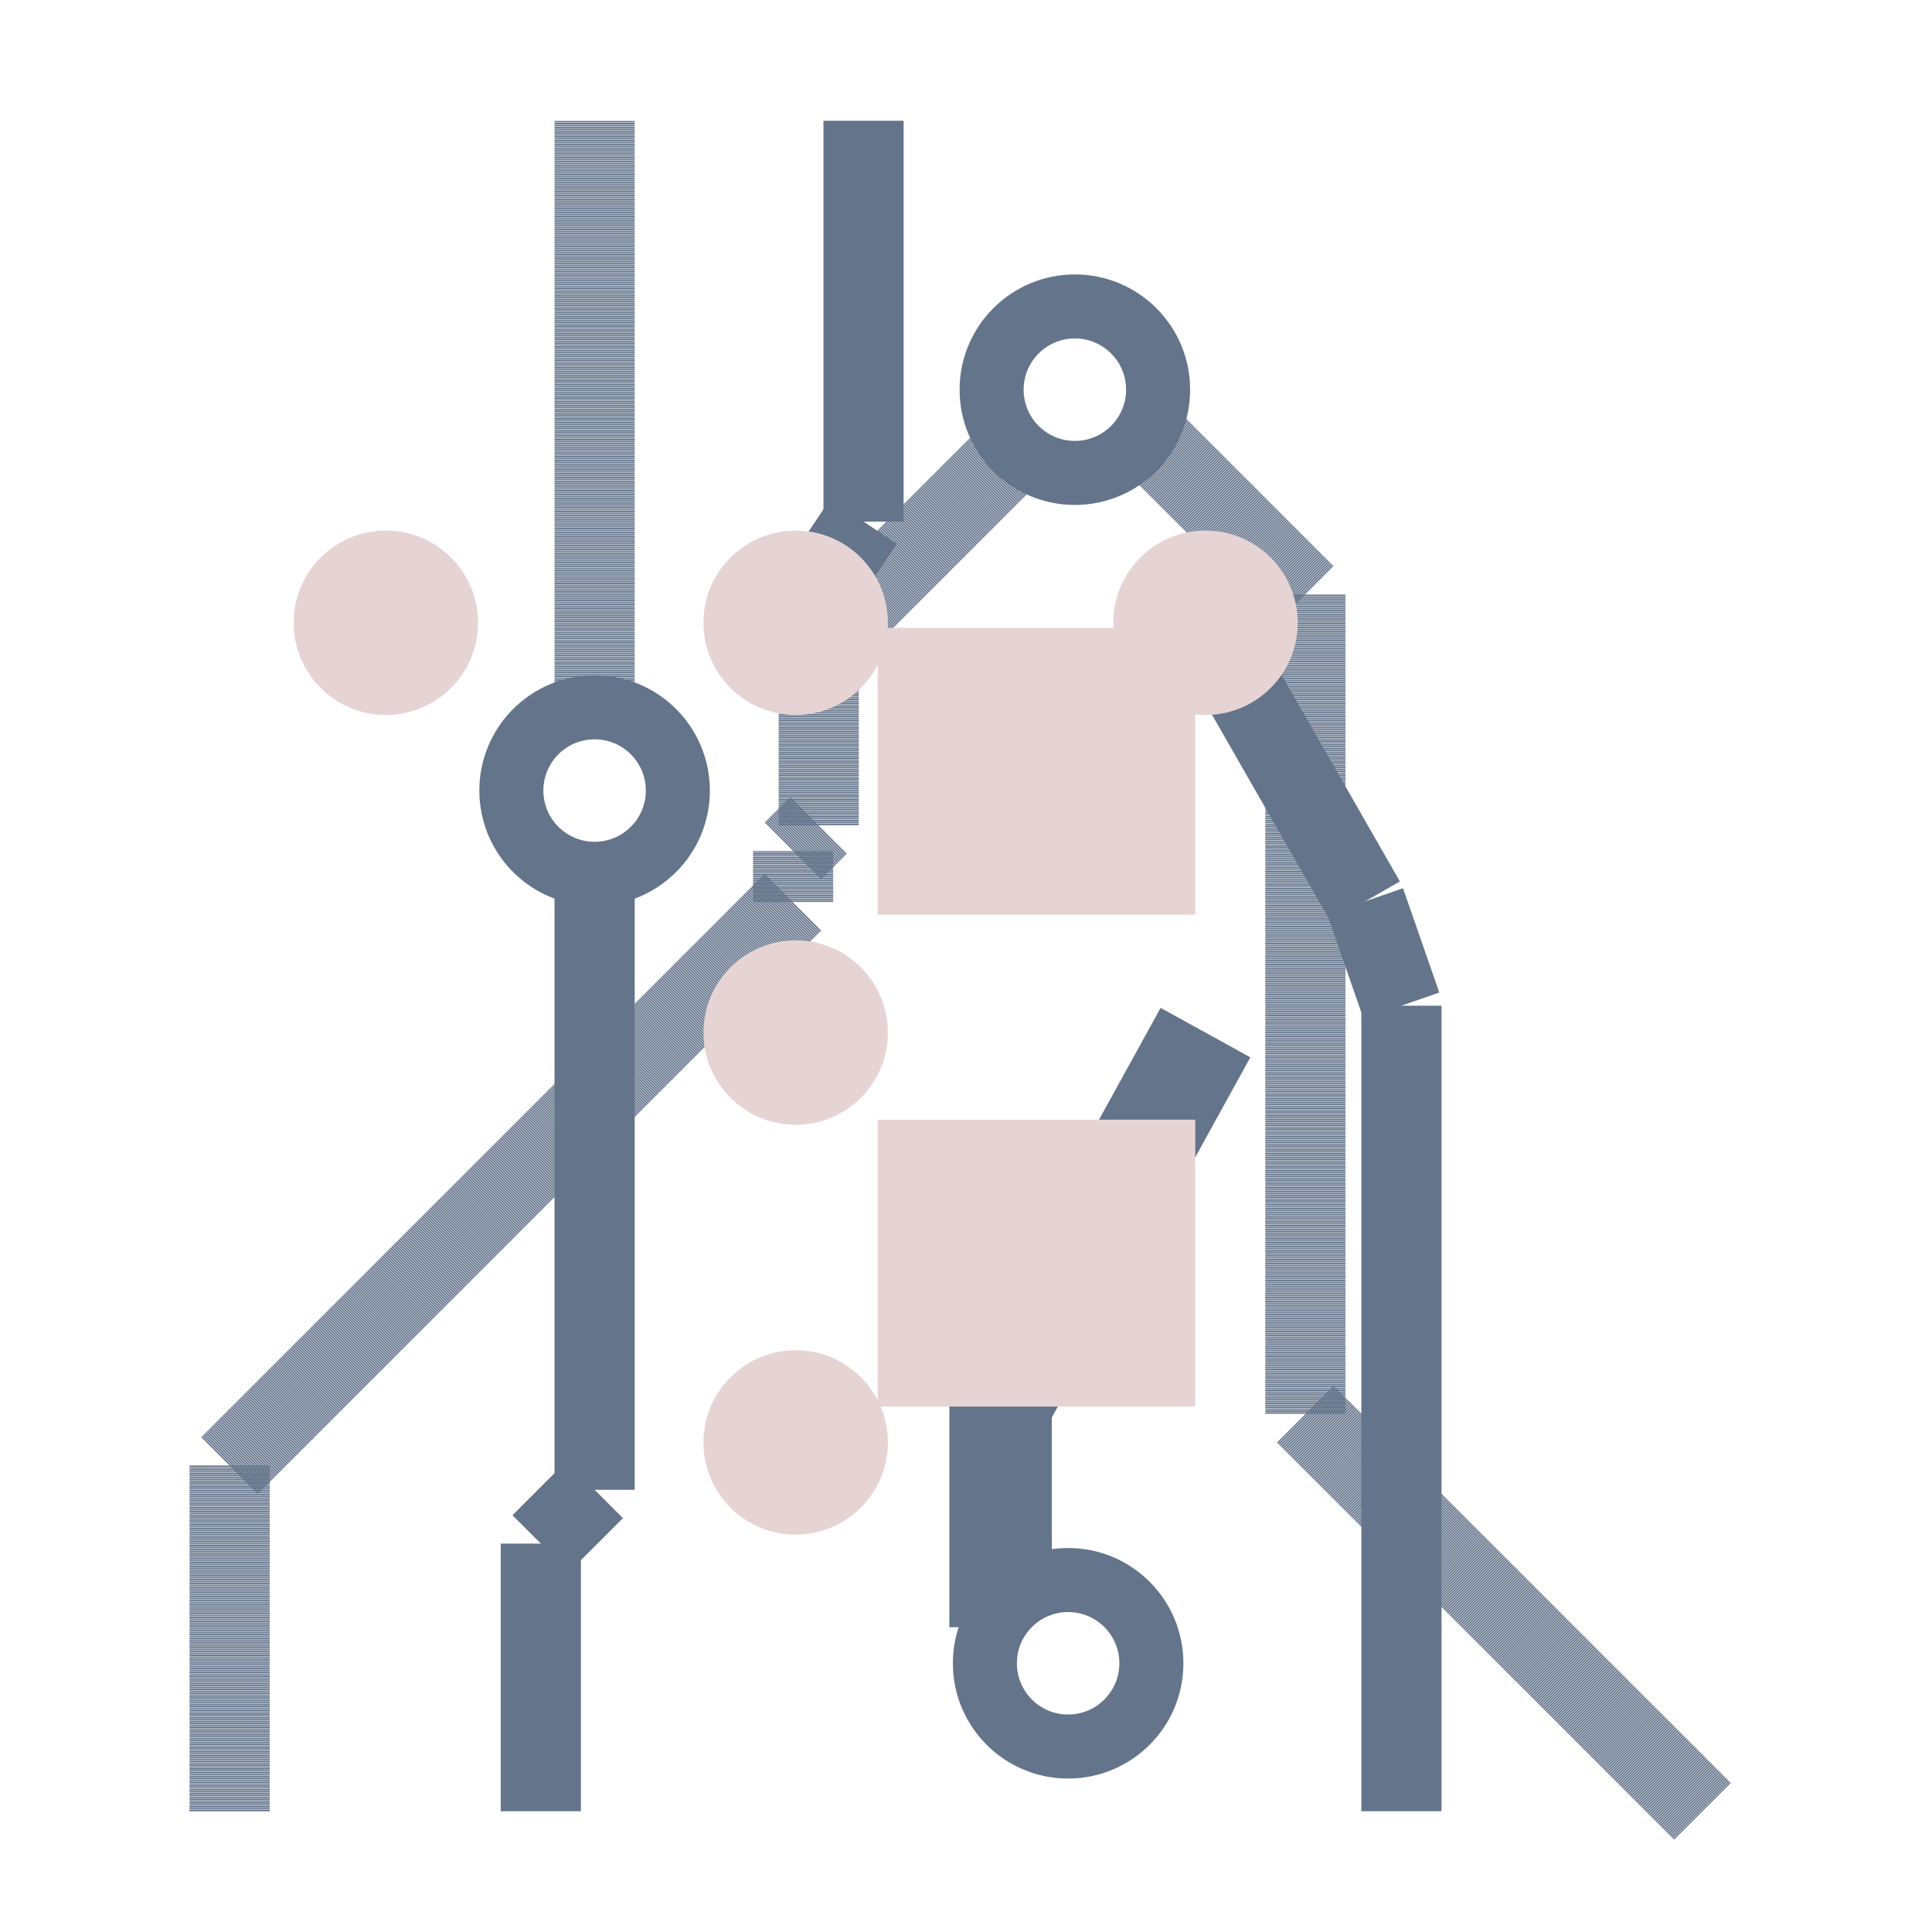
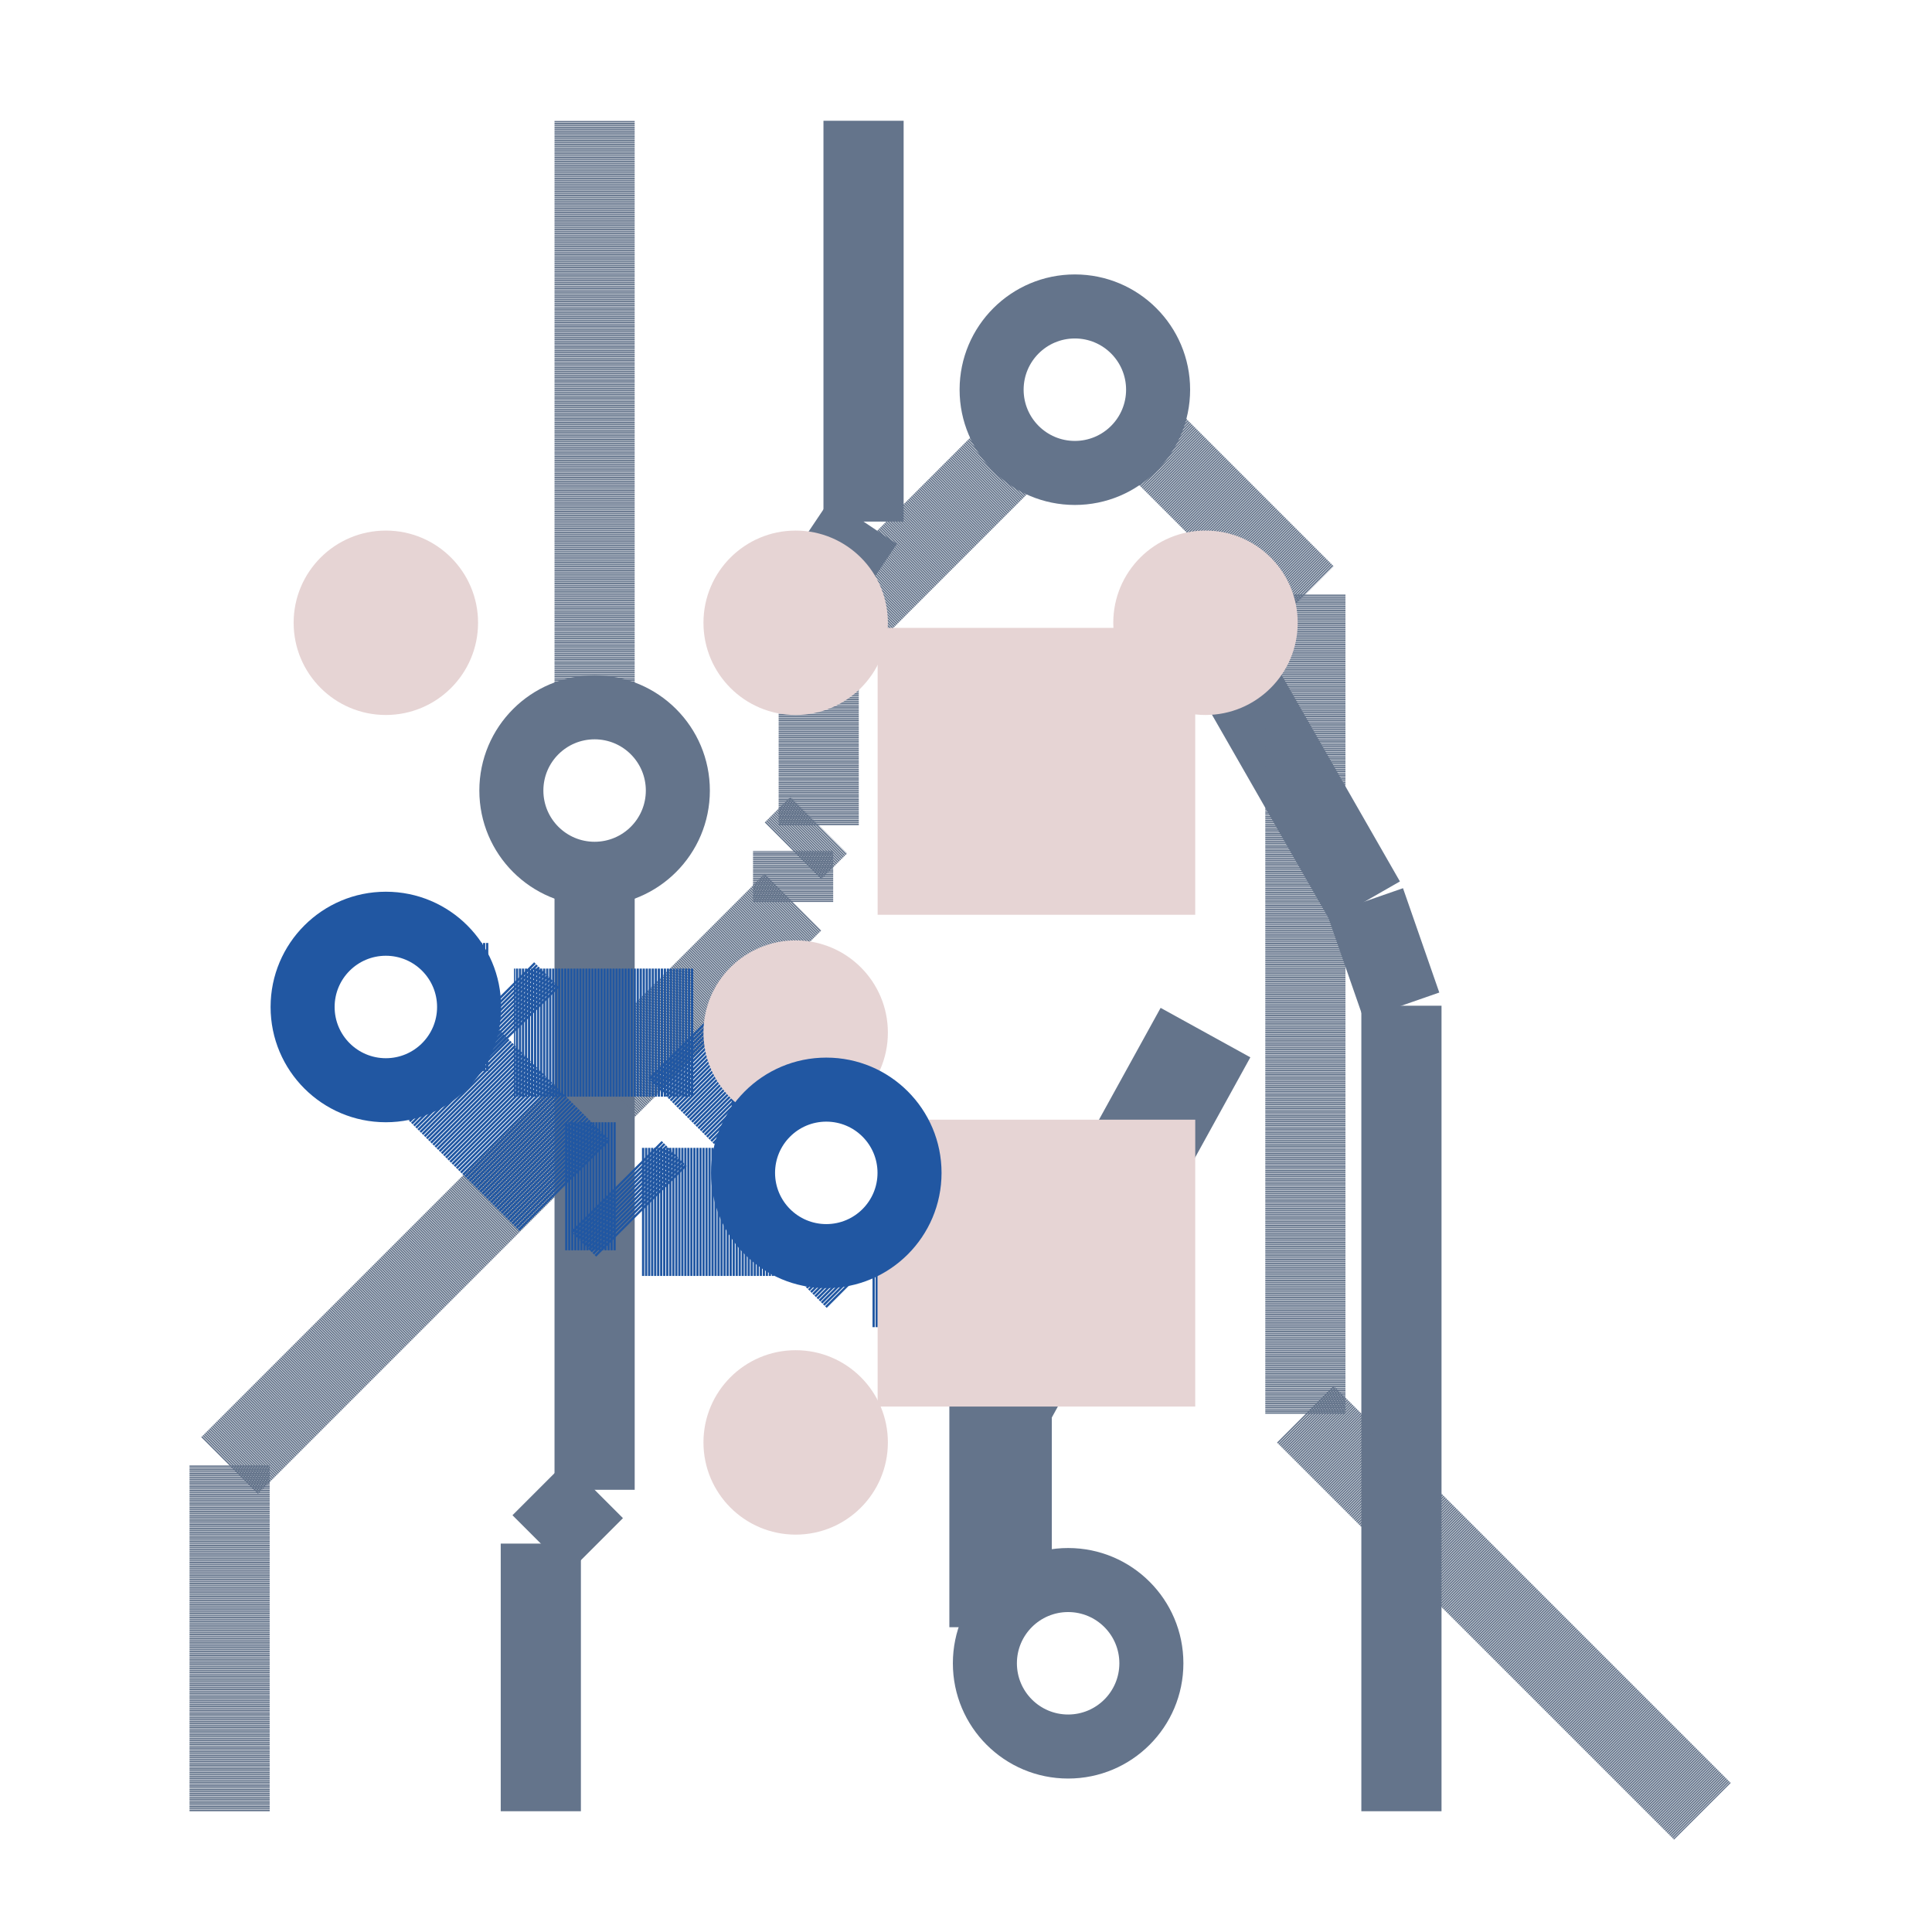
<svg xmlns="http://www.w3.org/2000/svg" width="640" height="640" viewBox="0 0 640 640">
  <rect width="100%" height="100%" fill="white" />
  <g>
    <polyline data-points="18.1125,11.5 18.1125,13.0725" data-type="line" data-label="source_net_47" points="464.242,600 464.242,333.152" fill="none" stroke="#64748b" stroke-linejoin="round" stroke-width="26.558" />
  </g>
  <g>
    <polyline data-points="18.1125,13.0725 18.04164834647754,13.27616450736338" data-type="line" data-label="source_net_47" points="464.242,333.152 452.219,298.59" fill="none" stroke="#64748b" stroke-linejoin="round" stroke-width="26.558" />
  </g>
  <g>
    <polyline data-points="18.04164834647754,13.27616450736338 17.729999999999997,13.82" data-type="line" data-label="source_net_47" points="452.219,298.59 399.333,206.303" fill="none" stroke="#64748b" stroke-linejoin="round" stroke-width="26.558" />
  </g>
  <g>
    <polyline data-points="16.432499999999997,11.5 16.432499999999997,12.022499999999999" data-type="line" data-label="source_net_32" points="179.152,600 179.152,511.333" fill="none" stroke="#64748b" stroke-linejoin="round" stroke-width="26.558" />
  </g>
  <g>
    <polyline data-points="16.432499999999997,12.022499999999999 16.5375,12.1275" data-type="line" data-label="source_net_32" points="179.152,511.333 196.97,493.515" fill="none" stroke="#64748b" stroke-linejoin="round" stroke-width="26.558" />
  </g>
  <g>
    <polyline data-points="16.5375,12.1275 16.5375,13.4925" data-type="line" data-label="source_net_32" points="196.97,493.515 196.97,261.879" fill="none" stroke="#64748b" stroke-linejoin="round" stroke-width="26.558" />
  </g>
  <g>
    <polyline data-points="16.5375,13.4925 16.5375,14.8" data-type="line" data-label="source_net_32" points="196.97,261.879 196.97,40" fill="none" stroke="#64748b" stroke-linejoin="round" stroke-width="26.558" stroke-dasharray="0.47 0.157" />
  </g>
  <g>
    <polyline data-points="17.0625,14.8 17.0625,14.0175" data-type="line" data-label="source_net_32" points="286.061,40 286.061,172.788" fill="none" stroke="#64748b" stroke-linejoin="round" stroke-width="26.558" />
  </g>
  <g>
    <polyline data-points="17.0625,14.0175 16.93,13.82" data-type="line" data-label="source_net_32" points="286.061,172.788 263.576,206.303" fill="none" stroke="#64748b" stroke-linejoin="round" stroke-width="26.558" />
  </g>
  <g>
    <polyline data-points="15.825000000000001,11.5 15.825000000000001,12.175" data-type="line" data-label="source_net_30" points="76.061,600 76.061,485.455" fill="none" stroke="#64748b" stroke-linejoin="round" stroke-width="26.558" stroke-dasharray="0.47 0.157" />
  </g>
  <g>
    <polyline data-points="15.825000000000001,12.175 16.925,13.275000000000002" data-type="line" data-label="source_net_30" points="76.061,485.455 262.727,298.788" fill="none" stroke="#64748b" stroke-linejoin="round" stroke-width="26.558" stroke-dasharray="0.47 0.157" />
  </g>
  <g>
    <polyline data-points="16.925,13.275000000000002 16.925,13.375" data-type="line" data-label="source_net_30" points="262.727,298.788 262.727,281.818" fill="none" stroke="#64748b" stroke-linejoin="round" stroke-width="26.558" stroke-dasharray="0.47 0.157" />
  </g>
  <g>
    <polyline data-points="16.925,13.375 16.975,13.425" data-type="line" data-label="source_net_30" points="262.727,281.818 271.212,273.333" fill="none" stroke="#64748b" stroke-linejoin="round" stroke-width="26.558" stroke-dasharray="0.47 0.157" />
  </g>
  <g>
    <polyline data-points="16.975,13.425 16.975,13.775000000000002" data-type="line" data-label="source_net_30" points="271.212,273.333 271.212,213.939" fill="none" stroke="#64748b" stroke-linejoin="round" stroke-width="26.558" stroke-dasharray="0.47 0.157" />
  </g>
  <g>
    <polyline data-points="16.975,13.775000000000002 17.475,14.275000000000002" data-type="line" data-label="source_net_30" points="271.212,213.939 356.061,129.091" fill="none" stroke="#64748b" stroke-linejoin="round" stroke-width="26.558" stroke-dasharray="0.47 0.157" />
  </g>
  <g>
    <polyline data-points="17.475,14.275000000000002 17.525000000000002,14.275000000000002" data-type="line" data-label="source_net_30" points="356.061,129.091 364.545,129.091" fill="none" stroke="#64748b" stroke-linejoin="round" stroke-width="26.558" stroke-dasharray="0.47 0.157" />
  </g>
  <g>
    <polyline data-points="17.525000000000002,14.275000000000002 17.925,13.875" data-type="line" data-label="source_net_30" points="364.545,129.091 432.424,196.97" fill="none" stroke="#64748b" stroke-linejoin="round" stroke-width="26.558" stroke-dasharray="0.47 0.157" />
  </g>
  <g>
    <polyline data-points="17.925,13.875 17.925,12.275000000000002" data-type="line" data-label="source_net_30" points="432.424,196.97 432.424,468.485" fill="none" stroke="#64748b" stroke-linejoin="round" stroke-width="26.558" stroke-dasharray="0.47 0.157" />
  </g>
  <g>
    <polyline data-points="17.925,12.275000000000002 18.7,11.500000000000004" data-type="line" data-label="source_net_30" points="432.424,468.485 563.939,600" fill="none" stroke="#64748b" stroke-linejoin="round" stroke-width="26.558" stroke-dasharray="0.47 0.157" />
  </g>
  <g>
    <polyline data-points="17.729999999999997,13.02 17.33,12.294329412688144" data-type="line" data-label="source_net_51" points="399.333,342.061 331.455,465.205" fill="none" stroke="#64748b" stroke-linejoin="round" stroke-width="33.939" />
  </g>
  <g>
    <polyline data-points="17.33,12.294329412688144 17.33,11.859219620662364" data-type="line" data-label="source_net_51" points="331.455,465.205 331.455,539.042" fill="none" stroke="#64748b" stroke-linejoin="round" stroke-width="33.939" />
  </g>
  <g>
    <polyline data-points="17.33,11.859219620662364 17.461869681436248,11.788844630631196" data-type="line" data-label="source_net_51" points="331.455,539.042 353.832,550.984" fill="none" stroke="#64748b" stroke-linejoin="round" stroke-width="33.939" />
  </g>
  <g>
+     <polyline data-points="16.93,13.02 16.93,12.82" data-type="line" data-label="source_net_50" points="263.576,342.061 263.576,376" fill="none" stroke="#2157a2" stroke-linejoin="round" stroke-width="42.424" />
+   </g>
+   <g>
+     <polyline data-points="16.93,12.82 16.98,12.77" data-type="line" data-label="source_net_50" points="263.576,376 272.061,384.485" fill="none" stroke="#2157a2" stroke-linejoin="round" stroke-width="42.424" />
+   </g>
+   <g>
+     <polyline data-points="16.98,12.77 16.989765624999997,12.746171875" data-type="line" data-label="source_net_50" points="272.061,384.485 273.718,388.528" fill="none" stroke="#2157a2" stroke-linejoin="round" stroke-width="42.424" />
+   </g>
+   <g>
+     <polyline data-points="16.989765624999997,12.746171875 16.98,12.77" data-type="line" data-label="source_net_50" points="273.718,388.528 272.061,384.485" fill="none" stroke="#2157a2" stroke-linejoin="round" stroke-width="42.424" stroke-dasharray="0.75 0.25" />
+   </g>
+   <g>
+     <polyline data-points="16.98,12.77 16.73,13.02" data-type="line" data-label="source_net_50" points="272.061,384.485 229.636,342.061" fill="none" stroke="#2157a2" stroke-linejoin="round" stroke-width="42.424" stroke-dasharray="0.75 0.25" />
+   </g>
+   <g>
+     <polyline data-points="16.73,13.02 16.380000000000003,13.02" data-type="line" data-label="source_net_50" points="229.636,342.061 170.242,342.061" fill="none" stroke="#2157a2" stroke-linejoin="round" stroke-width="42.424" stroke-dasharray="0.75 0.25" />
+   </g>
+   <g>
+     <polyline data-points="16.380000000000003,13.02 16.330000000000002,13.07" data-type="line" data-label="source_net_50" points="170.242,342.061 161.758,333.576" fill="none" stroke="#2157a2" stroke-linejoin="round" stroke-width="42.424" stroke-dasharray="0.75 0.25" />
+   </g>
+   <g>
+     <polyline data-points="16.330000000000002,13.07 16.130000000000003,13.07" data-type="line" data-label="source_net_50" points="161.758,333.576 127.818,333.576" fill="none" stroke="#2157a2" stroke-linejoin="round" stroke-width="42.424" stroke-dasharray="0.75 0.25" />
+   </g>
+   <g>
+     <polyline data-points="16.130000000000003,13.07 16.48,12.72" data-type="line" data-label="source_net_50" points="127.818,333.576 187.212,392.97" fill="none" stroke="#2157a2" stroke-linejoin="round" stroke-width="42.424" stroke-dasharray="0.75 0.25" />
+   </g>
+   <g>
+     <polyline data-points="16.48,12.72 16.580000000000002,12.72" data-type="line" data-label="source_net_50" points="187.212,392.97 204.182,392.97" fill="none" stroke="#2157a2" stroke-linejoin="round" stroke-width="42.424" stroke-dasharray="0.75 0.25" />
+   </g>
+   <g>
+     <polyline data-points="16.580000000000002,12.72 16.630000000000003,12.67" data-type="line" data-label="source_net_50" points="204.182,392.97 212.667,401.455" fill="none" stroke="#2157a2" stroke-linejoin="round" stroke-width="42.424" stroke-dasharray="0.75 0.25" />
+   </g>
+   <g>
+     <polyline data-points="16.630000000000003,12.67 16.98,12.67" data-type="line" data-label="source_net_50" points="212.667,401.455 272.061,401.455" fill="none" stroke="#2157a2" stroke-linejoin="round" stroke-width="42.424" stroke-dasharray="0.75 0.25" />
+   </g>
+   <g>
+     <polyline data-points="16.98,12.67 17.080000000000002,12.57" data-type="line" data-label="source_net_50" points="272.061,401.455 289.03,418.424" fill="none" stroke="#2157a2" stroke-linejoin="round" stroke-width="42.424" stroke-dasharray="0.75 0.25" />
+   </g>
+   <g>
+     <polyline data-points="17.080000000000002,12.57 17.380000000000003,12.57" data-type="line" data-label="source_net_50" points="289.03,418.424 339.939,418.424" fill="none" stroke="#2157a2" stroke-linejoin="round" stroke-width="42.424" stroke-dasharray="0.75 0.25" />
+   </g>
+   <g>
+     <polyline data-points="17.380000000000003,12.57 17.4,12.57" data-type="line" data-label="source_net_50" points="339.939,418.424 343.333,418.424" fill="none" stroke="#2157a2" stroke-linejoin="round" stroke-width="42.424" stroke-dasharray="0.75 0.25" />
+   </g>
+   <g>
    <rect data-type="rect" data-label="source_net_50, pcb_port_1266" data-x="17.4" data-y="12.57" x="290.727" y="370.909" width="105.212" height="95.03" fill="#e6d4d4" stroke="black" stroke-width="0.006" />
  </g>
  <g>
    <rect data-type="rect" data-label="source_net_51" data-x="17.4" data-y="13.530000000000001" x="290.727" y="208" width="105.212" height="95.03" fill="#e6d4d4" stroke="black" stroke-width="0.006" />
  </g>
  <circle data-type="circle" data-label="" data-x="16.13" data-y="13.82" cx="127.818" cy="206.303" r="30.545" fill="#e6d4d4" stroke="black" stroke-width="0.006" />
  <circle data-type="circle" data-label="" data-x="16.93" data-y="12.219999999999999" cx="263.576" cy="477.818" r="30.545" fill="#e6d4d4" stroke="black" stroke-width="0.006" />
  <circle data-type="circle" data-label="" data-x="16.93" data-y="13.02" cx="263.576" cy="342.061" r="30.545" fill="#e6d4d4" stroke="black" stroke-width="0.006" />
  <circle data-type="circle" data-label="" data-x="16.93" data-y="13.82" cx="263.576" cy="206.303" r="30.545" fill="#e6d4d4" stroke="black" stroke-width="0.006" />
  <circle data-type="circle" data-label="" data-x="17.729999999999997" data-y="13.82" cx="399.333" cy="206.303" r="30.545" fill="#e6d4d4" stroke="black" stroke-width="0.006" />
  <circle data-type="circle" data-label="" data-x="16.5375" data-y="13.4925" cx="196.97" cy="261.879" r="38.182" fill="#64748b" stroke="black" stroke-width="0.006" />
  <circle data-type="circle" data-label="" data-x="16.5375" data-y="13.4925" cx="196.97" cy="261.879" r="16.97" fill="white" stroke="black" stroke-width="0.006" />
  <circle data-type="circle" data-label="" data-x="17.475" data-y="14.275000000000002" cx="356.061" cy="129.091" r="38.182" fill="#64748b" stroke="black" stroke-width="0.006" />
  <circle data-type="circle" data-label="" data-x="17.475" data-y="14.275000000000002" cx="356.061" cy="129.091" r="16.97" fill="white" stroke="black" stroke-width="0.006" />
  <circle data-type="circle" data-label="" data-x="17.461869681436248" data-y="11.788844630631196" cx="353.832" cy="550.984" r="38.182" fill="#64748b" stroke="black" stroke-width="0.006" />
  <circle data-type="circle" data-label="" data-x="17.461869681436248" data-y="11.788844630631196" cx="353.832" cy="550.984" r="16.97" fill="white" stroke="black" stroke-width="0.006" />
+   <circle data-type="circle" data-label="" data-x="16.989765624999997" data-y="12.746171875" cx="273.718" cy="388.528" r="38.182" fill="#2157a2" stroke="black" stroke-width="0.006" />
+   <circle data-type="circle" data-label="" data-x="16.989765624999997" data-y="12.746171875" cx="273.718" cy="388.528" r="16.97" fill="white" stroke="black" stroke-width="0.006" />
+   <circle data-type="circle" data-label="" data-x="16.130000000000003" data-y="13.07" cx="127.818" cy="333.576" r="38.182" fill="#2157a2" stroke="black" stroke-width="0.006" />
+   <circle data-type="circle" data-label="" data-x="16.130000000000003" data-y="13.07" cx="127.818" cy="333.576" r="16.97" fill="white" stroke="black" stroke-width="0.006" />
  <g id="crosshair" style="display: none">
    <line id="crosshair-h" y1="0" y2="640" stroke="#666" stroke-width="0.5" />
    <line id="crosshair-v" x1="0" x2="640" stroke="#666" stroke-width="0.5" />
    <text id="coordinates" font-family="monospace" font-size="12" fill="#666" />
  </g>
</svg>
